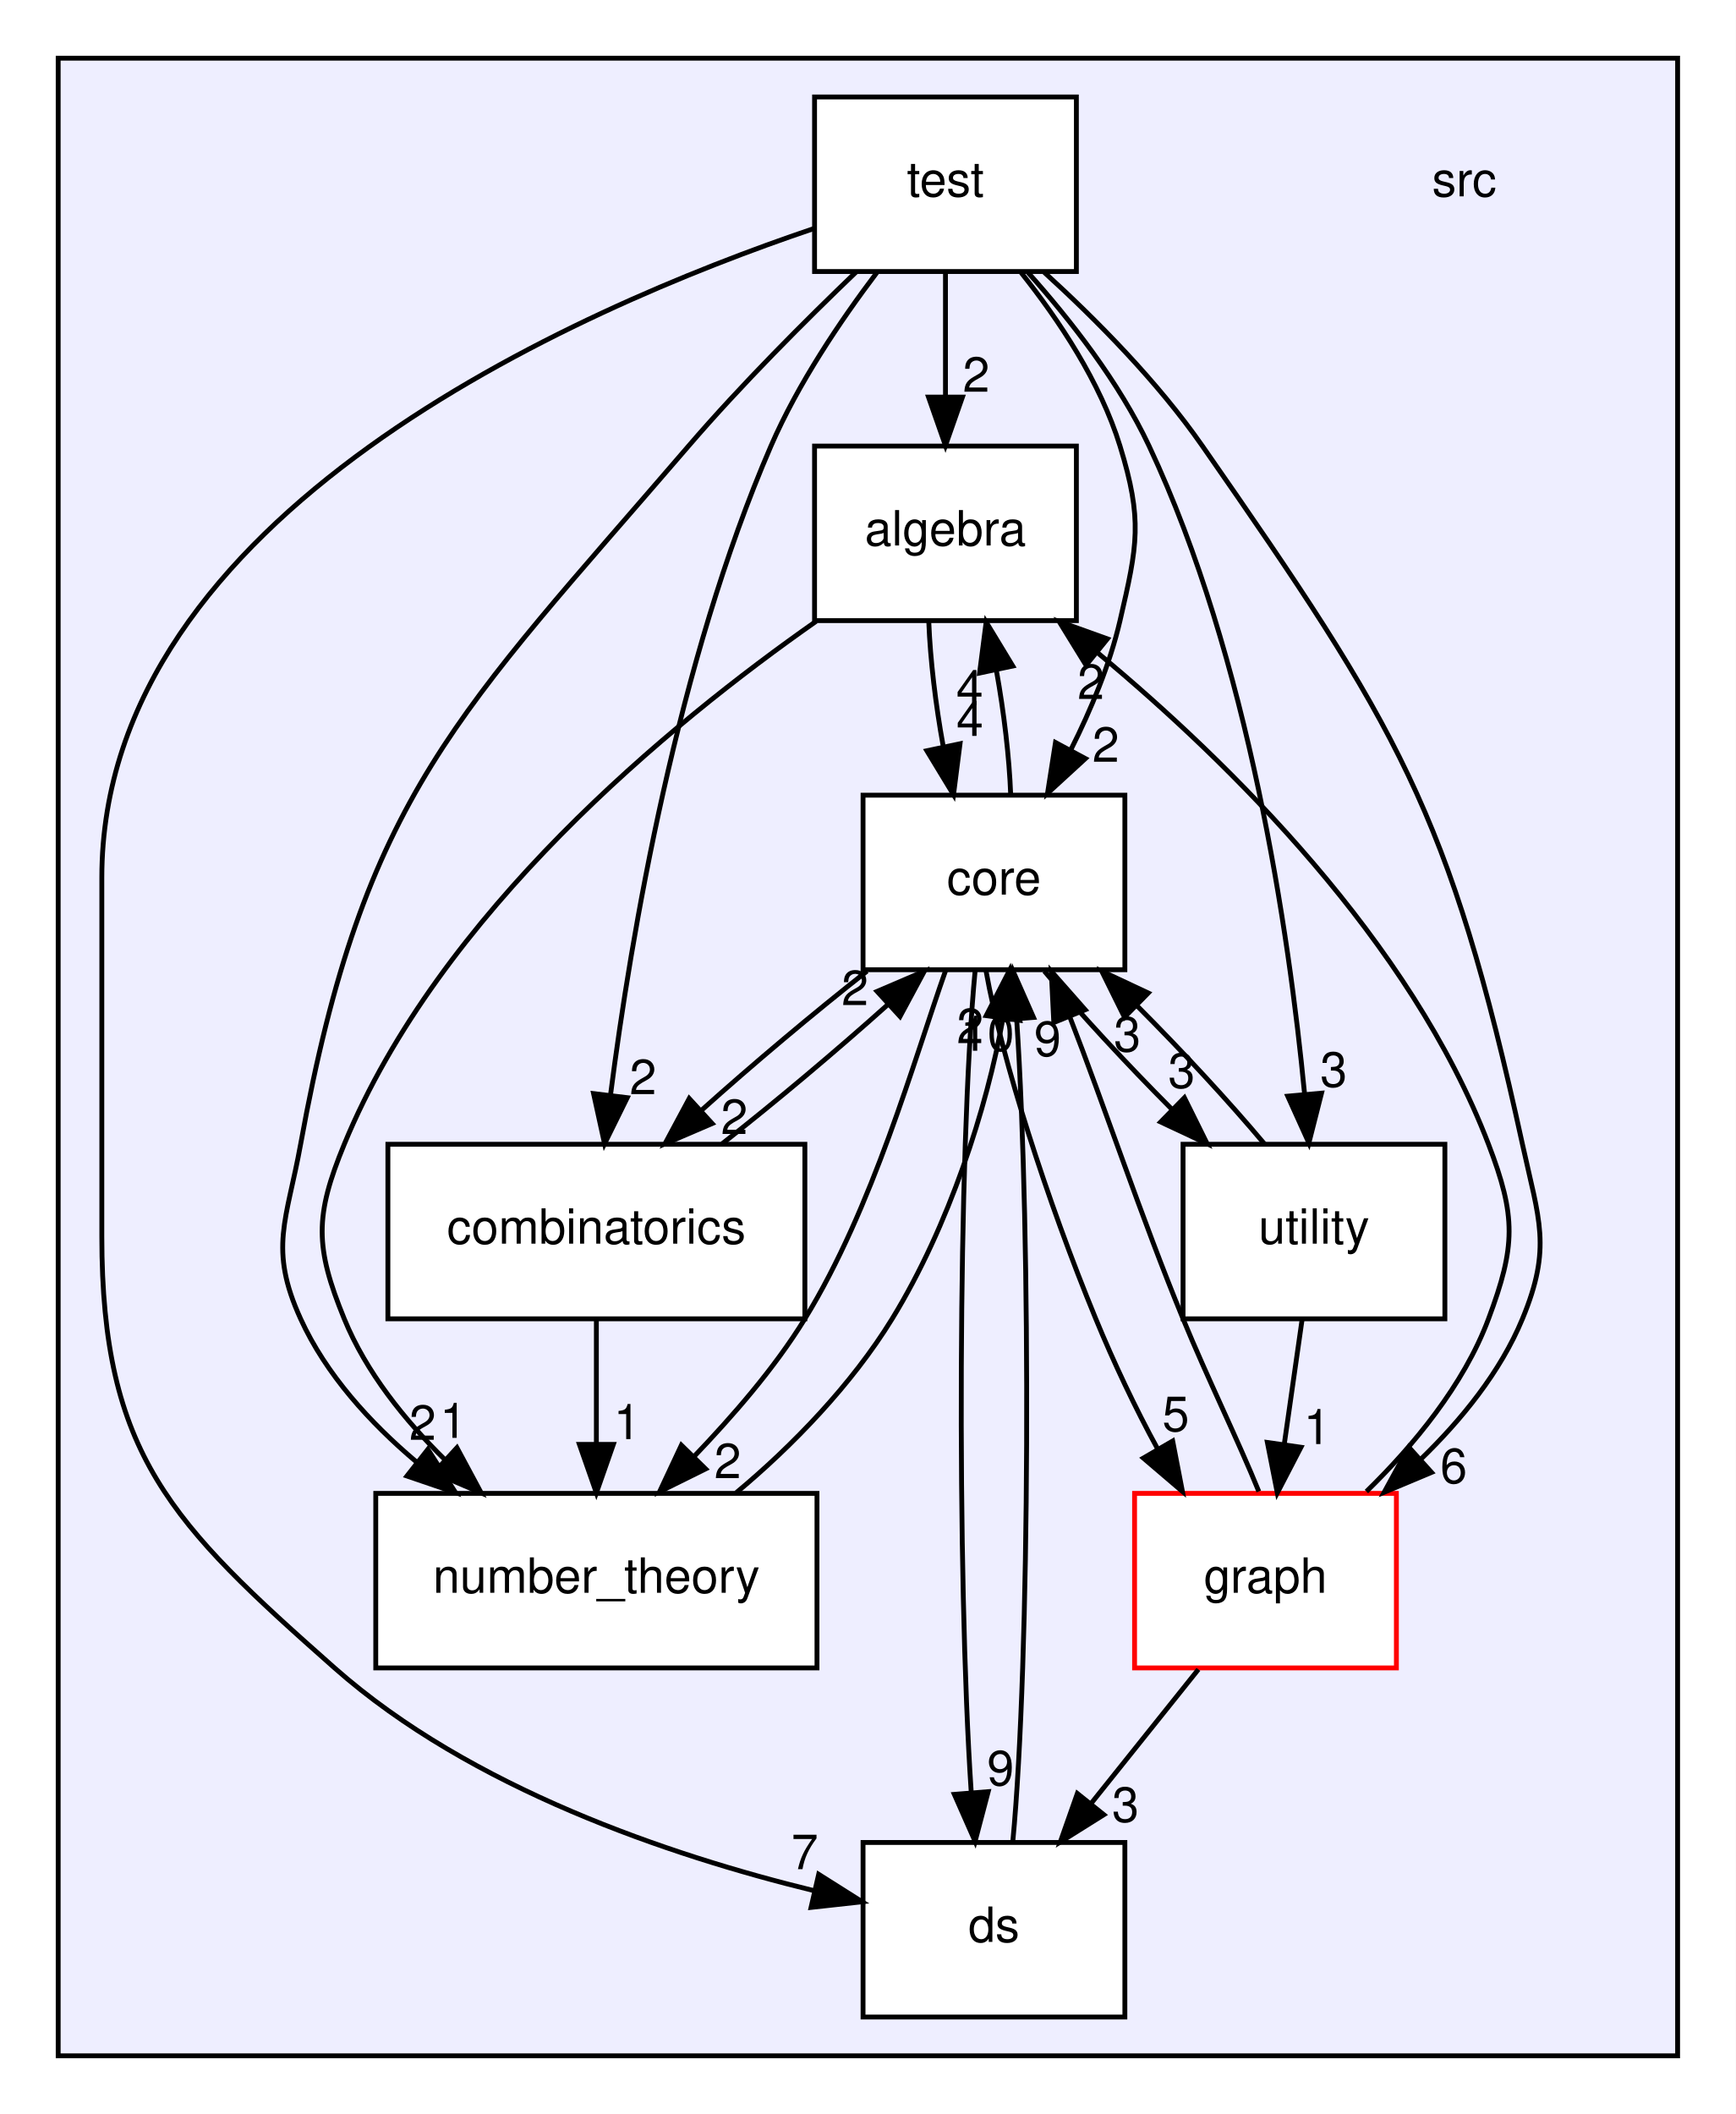
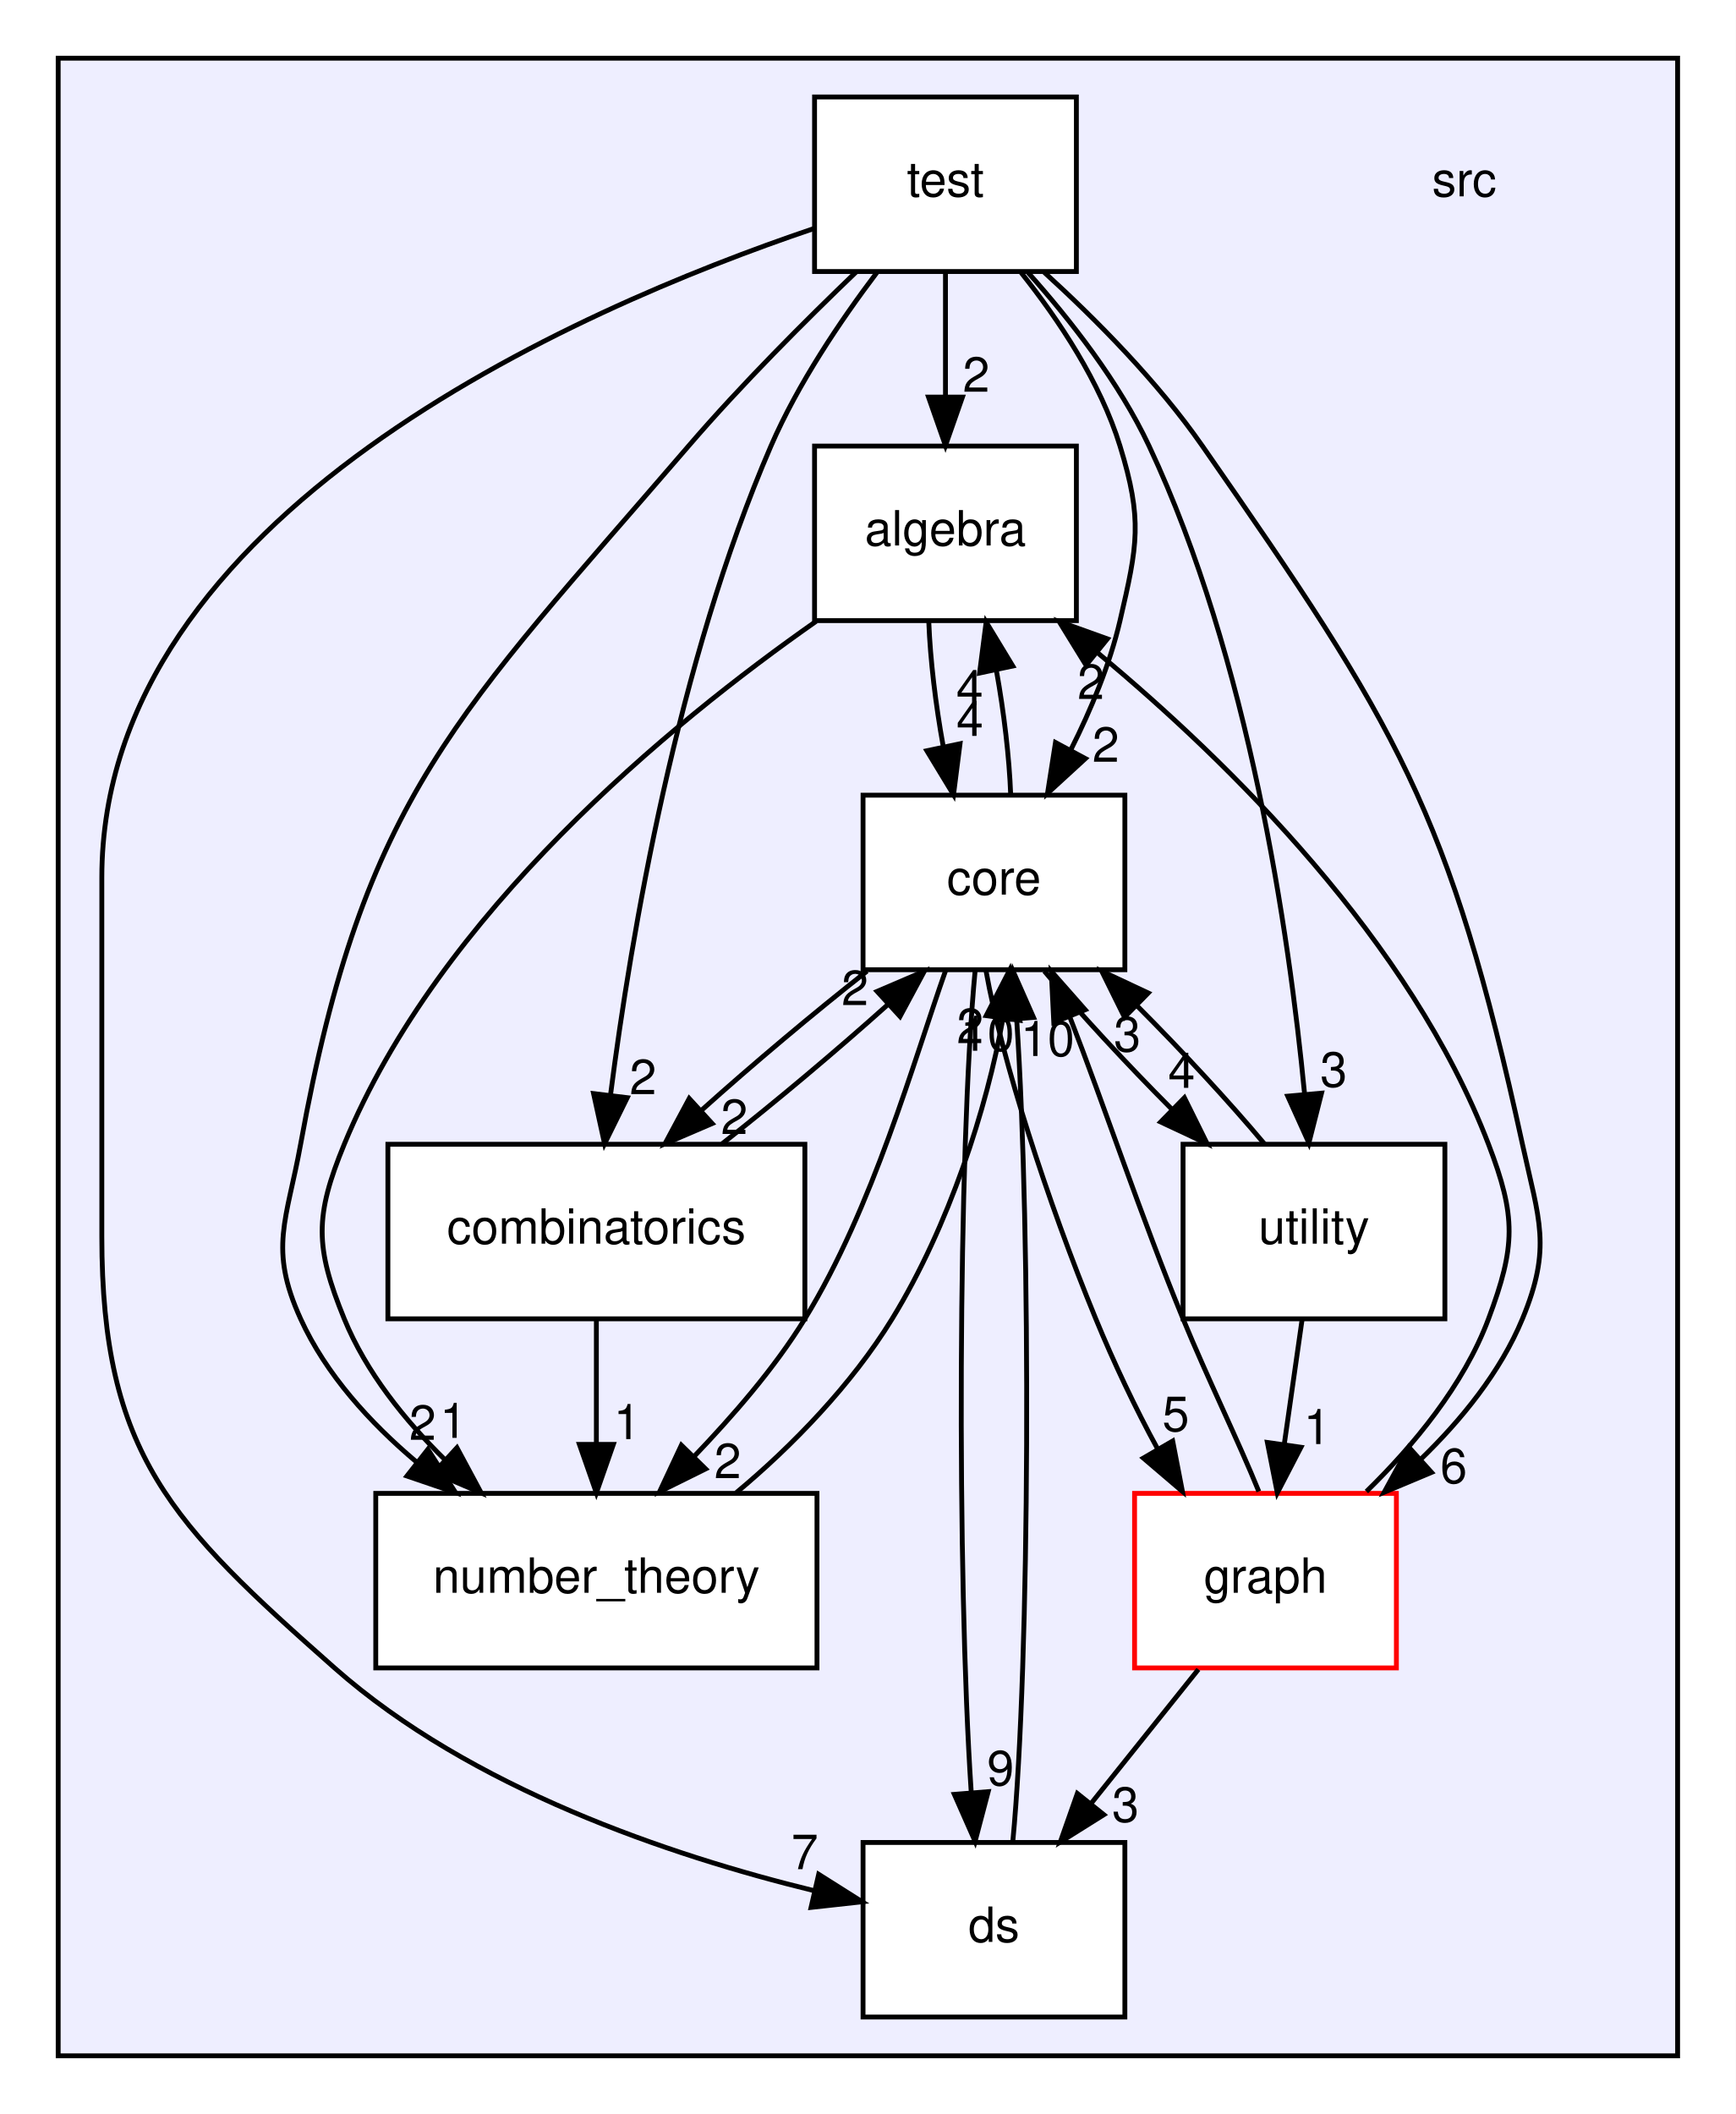
<svg xmlns="http://www.w3.org/2000/svg" xmlns:xlink="http://www.w3.org/1999/xlink" width="358pt" height="436pt" viewBox="0.00 0.00 358.00 436.00">
  <g id="graph0" class="graph" transform="scale(1 1) rotate(0) translate(4 432)">
    <polygon fill="white" stroke="transparent" points="-4,4 -4,-432 354,-432 354,4 -4,4" />
    <g id="clust1" class="cluster">
      <g id="a_clust1">
        <a xlink:href="dir_68267d1309a1af8e8297ef4c3efbcdba.html" target="_top">
          <polygon fill="#eeeeff" stroke="black" points="8,-8 8,-420 342,-420 342,-8 8,-8" />
        </a>
      </g>
    </g>
    <g id="node1" class="node">
      <text text-anchor="middle" x="298" y="-391.5" font-family="Helvetica,sans-Serif" font-size="10.00">src</text>
    </g>
    <g id="node2" class="node">
      <g id="a_node2">
        <a xlink:href="dir_086a664662017844fa76bd8f66ac71cd.html" target="_top" xlink:title="algebra">
          <polygon fill="white" stroke="black" points="218,-340 164,-340 164,-304 218,-304 218,-340" />
          <text text-anchor="middle" x="191" y="-319.5" font-family="Helvetica,sans-Serif" font-size="10.00">algebra</text>
        </a>
      </g>
    </g>
    <g id="node4" class="node">
      <g id="a_node4">
        <a xlink:href="dir_aebb8dcc11953d78e620bbef0b9e2183.html" target="_top" xlink:title="core">
          <polygon fill="white" stroke="black" points="228,-268 174,-268 174,-232 228,-232 228,-268" />
          <text text-anchor="middle" x="201" y="-247.5" font-family="Helvetica,sans-Serif" font-size="10.00">core</text>
        </a>
      </g>
    </g>
    <g id="edge23" class="edge">
      <path fill="none" stroke="black" d="M187.56,-303.7C187.86,-295.98 188.96,-286.71 190.53,-278.11" />
      <polygon fill="black" stroke="black" points="194,-278.61 192.66,-268.1 187.16,-277.16 194,-278.61" />
      <g id="a_edge23-headlabel">
        <a xlink:href="dir_000001_000003.html" target="_top" xlink:title="4">
          <text text-anchor="middle" x="196.03" y="-280.22" font-family="Helvetica,sans-Serif" font-size="10.00">4</text>
        </a>
      </g>
    </g>
    <g id="node7" class="node">
      <g id="a_node7">
        <a xlink:href="dir_ece17dd07d1079ae5da4fc1d5e1e51e1.html" target="_top" xlink:title="number_theory">
          <polygon fill="white" stroke="black" points="164.5,-124 73.5,-124 73.5,-88 164.5,-88 164.5,-124" />
          <text text-anchor="middle" x="119" y="-103.5" font-family="Helvetica,sans-Serif" font-size="10.00">number_theory</text>
        </a>
      </g>
    </g>
    <g id="edge24" class="edge">
      <path fill="none" stroke="black" d="M164.32,-303.86C134.13,-282.71 86.62,-243.63 67,-196 60.91,-181.21 60.95,-174.81 67,-160 71.49,-149.02 79.47,-139.08 87.85,-130.86" />
      <polygon fill="black" stroke="black" points="90.24,-133.42 95.25,-124.09 85.51,-128.26 90.24,-133.42" />
      <g id="a_edge24-headlabel">
        <a xlink:href="dir_000001_000007.html" target="_top" xlink:title="1">
          <text text-anchor="middle" x="89.5" y="-135.45" font-family="Helvetica,sans-Serif" font-size="10.00">1</text>
        </a>
      </g>
    </g>
    <g id="node3" class="node">
      <g id="a_node3">
        <a xlink:href="dir_b953371115990fc405ce78459a213a8f.html" target="_top" xlink:title="combinatorics">
          <polygon fill="white" stroke="black" points="162,-196 76,-196 76,-160 162,-160 162,-196" />
          <text text-anchor="middle" x="119" y="-175.5" font-family="Helvetica,sans-Serif" font-size="10.00">combinatorics</text>
        </a>
      </g>
    </g>
    <g id="edge20" class="edge">
      <path fill="none" stroke="black" d="M144.93,-196.1C155.93,-204.72 168.53,-215.32 179.06,-224.76" />
      <polygon fill="black" stroke="black" points="176.9,-227.53 186.65,-231.7 181.63,-222.36 176.9,-227.53" />
      <g id="a_edge20-headlabel">
        <a xlink:href="dir_000002_000003.html" target="_top" xlink:title="2">
          <text text-anchor="middle" x="172.34" y="-224.7" font-family="Helvetica,sans-Serif" font-size="10.00">2</text>
        </a>
      </g>
    </g>
    <g id="edge21" class="edge">
      <path fill="none" stroke="black" d="M119,-159.7C119,-151.98 119,-142.71 119,-134.11" />
      <polygon fill="black" stroke="black" points="122.5,-134.1 119,-124.1 115.5,-134.1 122.5,-134.1" />
      <g id="a_edge21-headlabel">
        <a xlink:href="dir_000002_000007.html" target="_top" xlink:title="1">
          <text text-anchor="middle" x="125.34" y="-135.2" font-family="Helvetica,sans-Serif" font-size="10.00">1</text>
        </a>
      </g>
    </g>
    <g id="edge19" class="edge">
      <path fill="none" stroke="black" d="M204.45,-268.1C204.16,-275.79 203.07,-285.05 201.51,-293.67" />
      <polygon fill="black" stroke="black" points="198.03,-293.19 199.39,-303.7 204.88,-294.64 198.03,-293.19" />
      <g id="a_edge19-headlabel">
        <a xlink:href="dir_000003_000001.html" target="_top" xlink:title="4">
          <text text-anchor="middle" x="196" y="-286.58" font-family="Helvetica,sans-Serif" font-size="10.00">4</text>
        </a>
      </g>
    </g>
    <g id="edge17" class="edge">
      <path fill="none" stroke="black" d="M174.81,-231.7C163.79,-223.05 151.2,-212.45 140.7,-203.03" />
      <polygon fill="black" stroke="black" points="142.88,-200.28 133.14,-196.1 138.15,-205.44 142.88,-200.28" />
      <g id="a_edge17-headlabel">
        <a xlink:href="dir_000003_000002.html" target="_top" xlink:title="2">
          <text text-anchor="middle" x="147.45" y="-198.11" font-family="Helvetica,sans-Serif" font-size="10.00">2</text>
        </a>
      </g>
    </g>
    <g id="node5" class="node">
      <g id="a_node5">
        <a xlink:href="dir_122f4add68bb94b3fee614989bbbd8f9.html" target="_top" xlink:title="ds">
          <polygon fill="white" stroke="black" points="228,-52 174,-52 174,-16 228,-16 228,-52" />
          <text text-anchor="middle" x="201" y="-31.5" font-family="Helvetica,sans-Serif" font-size="10.00">ds</text>
        </a>
      </g>
    </g>
    <g id="edge14" class="edge">
      <path fill="none" stroke="black" d="M197.12,-231.85C193.59,-194.83 193.32,-107.18 196.31,-62.39" />
      <polygon fill="black" stroke="black" points="199.81,-62.48 197.11,-52.23 192.83,-61.92 199.81,-62.48" />
      <g id="a_edge14-headlabel">
        <a xlink:href="dir_000003_000005.html" target="_top" xlink:title="9">
          <text text-anchor="middle" x="202.36" y="-63.79" font-family="Helvetica,sans-Serif" font-size="10.00">9</text>
        </a>
      </g>
    </g>
    <g id="node6" class="node">
      <g id="a_node6">
        <a xlink:href="dir_d182250f0c231765fc862e69db210731.html" target="_top" xlink:title="graph">
          <polygon fill="white" stroke="red" points="284,-124 230,-124 230,-88 284,-88 284,-124" />
          <text text-anchor="middle" x="257" y="-103.5" font-family="Helvetica,sans-Serif" font-size="10.00">graph</text>
        </a>
      </g>
    </g>
    <g id="edge15" class="edge">
      <path fill="none" stroke="black" d="M199.38,-231.69C202.6,-213.58 211.94,-184.43 222,-160 225.67,-151.09 230.15,-141.58 234.79,-133.11" />
      <polygon fill="black" stroke="black" points="237.86,-134.8 239.87,-124.4 231.81,-131.28 237.86,-134.8" />
      <g id="a_edge15-headlabel">
        <a xlink:href="dir_000003_000004.html" target="_top" xlink:title="5">
          <text text-anchor="middle" x="238.5" y="-136.84" font-family="Helvetica,sans-Serif" font-size="10.00">5</text>
        </a>
      </g>
    </g>
    <g id="edge18" class="edge">
      <path fill="none" stroke="black" d="M191.07,-231.95C184.47,-213.27 176.07,-182.93 162,-160 155.7,-149.74 147.08,-139.91 139.1,-131.56" />
      <polygon fill="black" stroke="black" points="141.53,-129.05 132.04,-124.35 136.53,-133.94 141.53,-129.05" />
      <g id="a_edge18-headlabel">
        <a xlink:href="dir_000003_000007.html" target="_top" xlink:title="2">
          <text text-anchor="middle" x="146.08" y="-127.13" font-family="Helvetica,sans-Serif" font-size="10.00">2</text>
        </a>
      </g>
    </g>
    <g id="node9" class="node">
      <g id="a_node9">
        <a xlink:href="dir_0619a8f54b4fad7043a6de45be8fde0b.html" target="_top" xlink:title="utility">
          <polygon fill="white" stroke="black" points="294,-196 240,-196 240,-160 294,-160 294,-196" />
          <text text-anchor="middle" x="267" y="-175.5" font-family="Helvetica,sans-Serif" font-size="10.00">utility</text>
        </a>
      </g>
    </g>
    <g id="edge16" class="edge">
      <path fill="none" stroke="black" d="M211.4,-231.7C218.59,-223.14 228.29,-212.66 237.62,-203.3" />
      <polygon fill="black" stroke="black" points="240.28,-205.6 244.98,-196.1 235.38,-200.6 240.28,-205.6" />
      <g id="a_edge16-headlabel">
-         <a xlink:href="dir_000003_000009.html" target="_top" xlink:title="3">
-           <text text-anchor="middle" x="239.7" y="-207.64" font-family="Helvetica,sans-Serif" font-size="10.00">3</text>
+         <a xlink:href="dir_000003_000009.html" target="_top" xlink:title="4">
+           <text text-anchor="middle" x="239.7" y="-207.64" font-family="Helvetica,sans-Serif" font-size="10.00">4</text>
        </a>
      </g>
    </g>
    <g id="edge1" class="edge">
      <path fill="none" stroke="black" d="M204.89,-52.23C208.42,-89.32 208.68,-176.98 205.69,-221.71" />
      <polygon fill="black" stroke="black" points="202.18,-221.6 204.88,-231.85 209.16,-222.16 202.18,-221.6" />
      <g id="a_edge1-headlabel">
        <a xlink:href="dir_000005_000003.html" target="_top" xlink:title="10">
          <text text-anchor="middle" x="199.64" y="-215.29" font-family="Helvetica,sans-Serif" font-size="10.00">10</text>
        </a>
      </g>
    </g>
    <g id="edge4" class="edge">
      <path fill="none" stroke="black" d="M277.82,-124.38C287.46,-133.8 297.89,-146.3 303,-160 308.6,-174.99 308.72,-181.06 303,-196 286.96,-237.93 249.67,-274.66 222.5,-297.27" />
      <polygon fill="black" stroke="black" points="219.99,-294.8 214.44,-303.82 224.4,-300.24 219.99,-294.8" />
      <g id="a_edge4-headlabel">
        <a xlink:href="dir_000004_000001.html" target="_top" xlink:title="2">
          <text text-anchor="middle" x="220.99" y="-287.83" font-family="Helvetica,sans-Serif" font-size="10.00">2</text>
        </a>
      </g>
    </g>
    <g id="edge3" class="edge">
      <path fill="none" stroke="black" d="M255.62,-124.4C251.49,-134.62 244.99,-147.87 240,-160 231.55,-180.51 223.61,-204.36 216.67,-222.2" />
      <polygon fill="black" stroke="black" points="213.34,-221.11 212.82,-231.69 219.82,-223.75 213.34,-221.11" />
      <g id="a_edge3-headlabel">
-         <a xlink:href="dir_000004_000003.html" target="_top" xlink:title="9">
-           <text text-anchor="middle" x="212.06" y="-214.21" font-family="Helvetica,sans-Serif" font-size="10.00">9</text>
+         <a xlink:href="dir_000004_000003.html" target="_top" xlink:title="10">
+           <text text-anchor="middle" x="212.06" y="-214.21" font-family="Helvetica,sans-Serif" font-size="10.00">10</text>
        </a>
      </g>
    </g>
    <g id="edge2" class="edge">
      <path fill="none" stroke="black" d="M243.16,-87.7C236.51,-79.39 228.42,-69.28 221.11,-60.14" />
      <polygon fill="black" stroke="black" points="223.66,-57.73 214.68,-52.1 218.2,-62.1 223.66,-57.73" />
      <g id="a_edge2-headlabel">
        <a xlink:href="dir_000004_000005.html" target="_top" xlink:title="3">
          <text text-anchor="middle" x="228.13" y="-56.26" font-family="Helvetica,sans-Serif" font-size="10.00">3</text>
        </a>
      </g>
    </g>
    <g id="edge22" class="edge">
      <path fill="none" stroke="black" d="M147.81,-124.11C159.38,-133.72 171.71,-146.49 180,-160 191.76,-179.17 199.56,-203.52 202.84,-221.9" />
      <polygon fill="black" stroke="black" points="199.4,-222.53 204.25,-231.95 206.33,-221.56 199.4,-222.53" />
      <g id="a_edge22-headlabel">
        <a xlink:href="dir_000007_000003.html" target="_top" xlink:title="2">
          <text text-anchor="middle" x="196.09" y="-216.86" font-family="Helvetica,sans-Serif" font-size="10.00">2</text>
        </a>
      </g>
    </g>
    <g id="node8" class="node">
      <g id="a_node8">
        <a xlink:href="dir_120ed4da3e3217b1e7fc0b4f48568e79.html" target="_top" xlink:title="test">
          <polygon fill="white" stroke="black" points="218,-412 164,-412 164,-376 218,-376 218,-412" />
          <text text-anchor="middle" x="191" y="-391.5" font-family="Helvetica,sans-Serif" font-size="10.00">test</text>
        </a>
      </g>
    </g>
    <g id="edge11" class="edge">
      <path fill="none" stroke="black" d="M191,-375.7C191,-367.98 191,-358.71 191,-350.11" />
      <polygon fill="black" stroke="black" points="194.5,-350.1 191,-340.1 187.5,-350.1 194.5,-350.1" />
      <g id="a_edge11-headlabel">
        <a xlink:href="dir_000008_000001.html" target="_top" xlink:title="2">
          <text text-anchor="middle" x="197.34" y="-351.2" font-family="Helvetica,sans-Serif" font-size="10.00">2</text>
        </a>
      </g>
    </g>
    <g id="edge9" class="edge">
      <path fill="none" stroke="black" d="M176.88,-375.83C169.37,-365.9 160.57,-352.86 155,-340 135.69,-295.36 126.16,-239.11 121.93,-206.28" />
      <polygon fill="black" stroke="black" points="125.37,-205.61 120.69,-196.1 118.42,-206.45 125.37,-205.61" />
      <g id="a_edge9-headlabel">
        <a xlink:href="dir_000008_000002.html" target="_top" xlink:title="2">
          <text text-anchor="middle" x="128.62" y="-206.33" font-family="Helvetica,sans-Serif" font-size="10.00">2</text>
        </a>
      </g>
    </g>
    <g id="edge8" class="edge">
      <path fill="none" stroke="black" d="M206.61,-375.77C214.37,-366.03 222.95,-353.18 227,-340 231.7,-324.71 230.62,-319.59 227,-304 224.9,-294.96 221.03,-285.68 216.91,-277.47" />
      <polygon fill="black" stroke="black" points="219.86,-275.55 212.05,-268.39 213.69,-278.86 219.86,-275.55" />
      <g id="a_edge8-headlabel">
        <a xlink:href="dir_000008_000003.html" target="_top" xlink:title="2">
          <text text-anchor="middle" x="224.06" y="-274.88" font-family="Helvetica,sans-Serif" font-size="10.00">2</text>
        </a>
      </g>
    </g>
    <g id="edge5" class="edge">
      <path fill="none" stroke="black" d="M163.81,-384.85C114.88,-368.31 17,-325.86 17,-251 17,-251 17,-251 17,-177 17,-132.06 31.33,-117.77 65,-88 93.11,-63.15 134.19,-49.32 163.84,-42.07" />
      <polygon fill="black" stroke="black" points="164.85,-45.43 173.81,-39.77 163.28,-38.61 164.85,-45.43" />
      <g id="a_edge5-headlabel">
        <a xlink:href="dir_000008_000005.html" target="_top" xlink:title="7">
          <text text-anchor="middle" x="161.98" y="-46.5" font-family="Helvetica,sans-Serif" font-size="10.00">7</text>
        </a>
      </g>
    </g>
    <g id="edge6" class="edge">
      <path fill="none" stroke="black" d="M211.39,-375.82C222.07,-366.1 234.79,-353.25 244,-340 284.19,-282.2 294.99,-264.78 310,-196 313.41,-180.37 316.12,-174.78 310,-160 305.46,-149.03 297.41,-139.14 288.95,-130.96" />
      <polygon fill="black" stroke="black" points="291.25,-128.33 281.48,-124.23 286.56,-133.53 291.25,-128.33" />
      <g id="a_edge6-headlabel">
        <a xlink:href="dir_000008_000004.html" target="_top" xlink:title="6">
          <text text-anchor="middle" x="295.82" y="-126.12" font-family="Helvetica,sans-Serif" font-size="10.00">6</text>
        </a>
      </g>
    </g>
    <g id="edge10" class="edge">
      <path fill="none" stroke="black" d="M172.64,-375.97C162.11,-365.88 148.86,-352.63 138,-340 90.28,-284.48 71.06,-268.04 58,-196 55.15,-180.26 51.36,-174.56 58,-160 63.23,-148.53 72.3,-138.58 81.87,-130.5" />
      <polygon fill="black" stroke="black" points="84.25,-133.09 89.96,-124.16 79.93,-127.58 84.25,-133.09" />
      <g id="a_edge10-headlabel">
        <a xlink:href="dir_000008_000007.html" target="_top" xlink:title="2">
          <text text-anchor="middle" x="83.17" y="-135.04" font-family="Helvetica,sans-Serif" font-size="10.00">2</text>
        </a>
      </g>
    </g>
    <g id="edge7" class="edge">
      <path fill="none" stroke="black" d="M208.05,-375.77C216.76,-366.02 226.81,-353.18 233,-340 253.62,-296.09 261.85,-239.6 265.05,-206.53" />
      <polygon fill="black" stroke="black" points="268.56,-206.54 265.95,-196.27 261.59,-205.92 268.56,-206.54" />
      <g id="a_edge7-headlabel">
        <a xlink:href="dir_000008_000009.html" target="_top" xlink:title="3">
          <text text-anchor="middle" x="271.07" y="-207.87" font-family="Helvetica,sans-Serif" font-size="10.00">3</text>
        </a>
      </g>
    </g>
    <g id="edge13" class="edge">
      <path fill="none" stroke="black" d="M256.77,-196.1C249.62,-204.64 239.94,-215.11 230.59,-224.48" />
      <polygon fill="black" stroke="black" points="227.92,-222.2 223.23,-231.7 232.82,-227.2 227.92,-222.2" />
      <g id="a_edge13-headlabel">
        <a xlink:href="dir_000009_000003.html" target="_top" xlink:title="3">
          <text text-anchor="middle" x="228.5" y="-215.15" font-family="Helvetica,sans-Serif" font-size="10.00">3</text>
        </a>
      </g>
    </g>
    <g id="edge12" class="edge">
      <path fill="none" stroke="black" d="M264.53,-159.7C263.43,-151.98 262.1,-142.71 260.87,-134.11" />
      <polygon fill="black" stroke="black" points="264.32,-133.51 259.44,-124.1 257.39,-134.5 264.32,-133.51" />
      <g id="a_edge12-headlabel">
        <a xlink:href="dir_000009_000004.html" target="_top" xlink:title="1">
          <text text-anchor="middle" x="267.64" y="-134.17" font-family="Helvetica,sans-Serif" font-size="10.00">1</text>
        </a>
      </g>
    </g>
  </g>
</svg>
